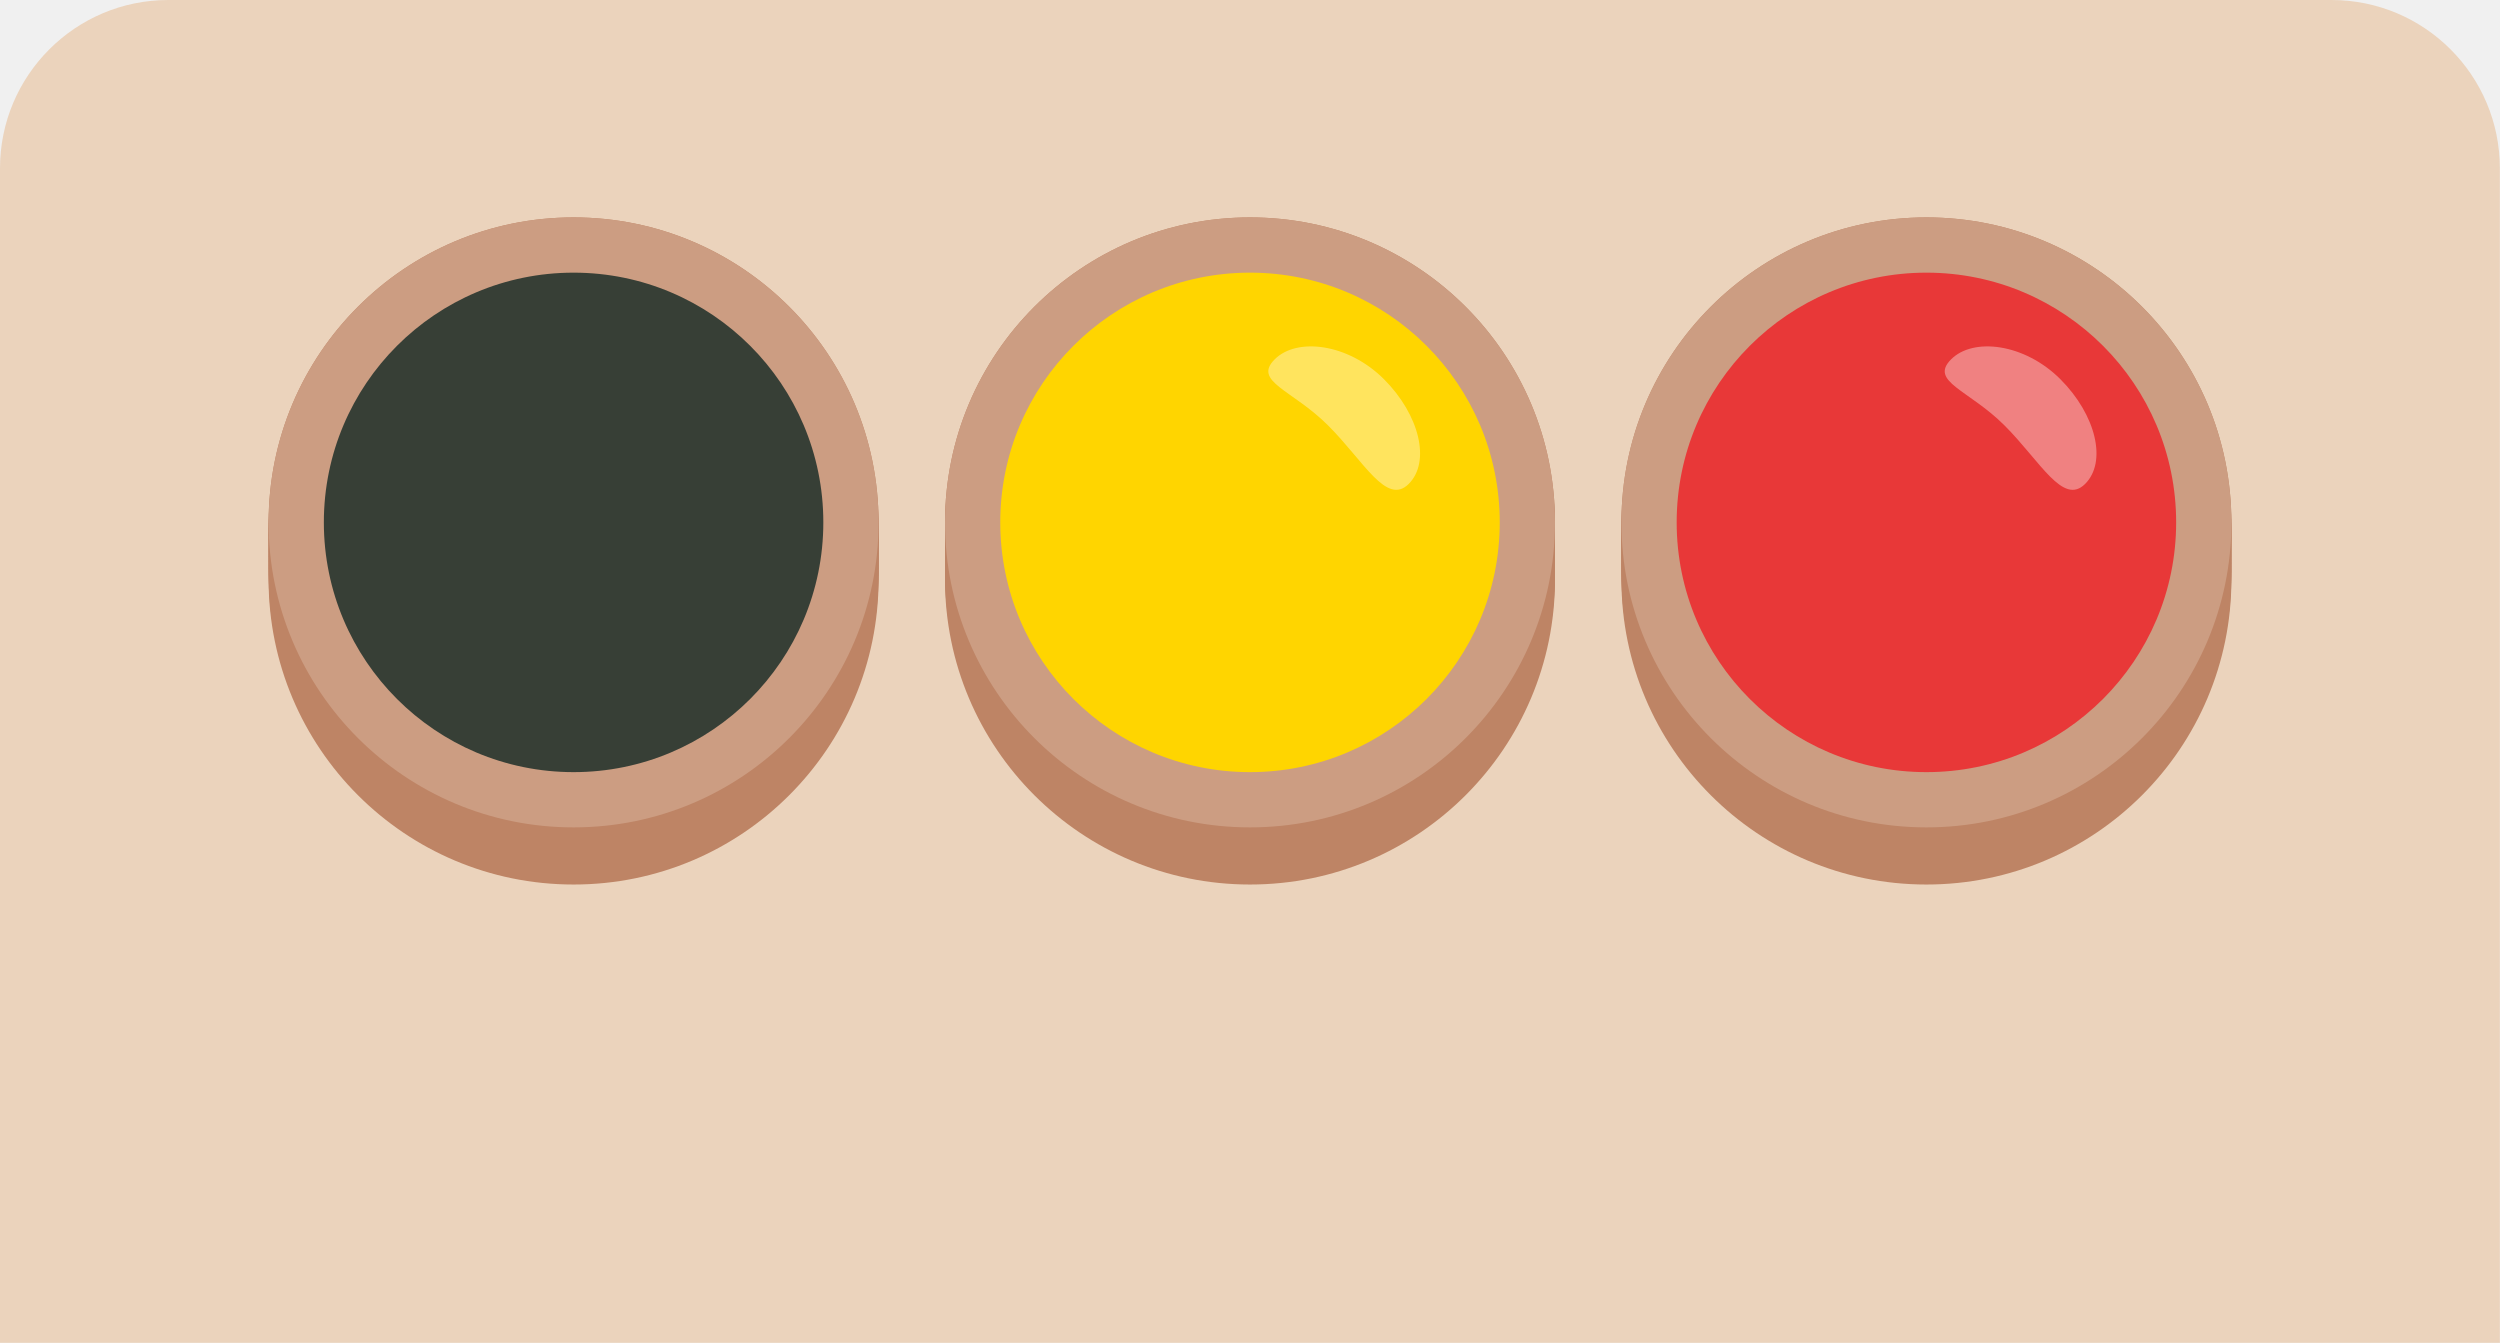
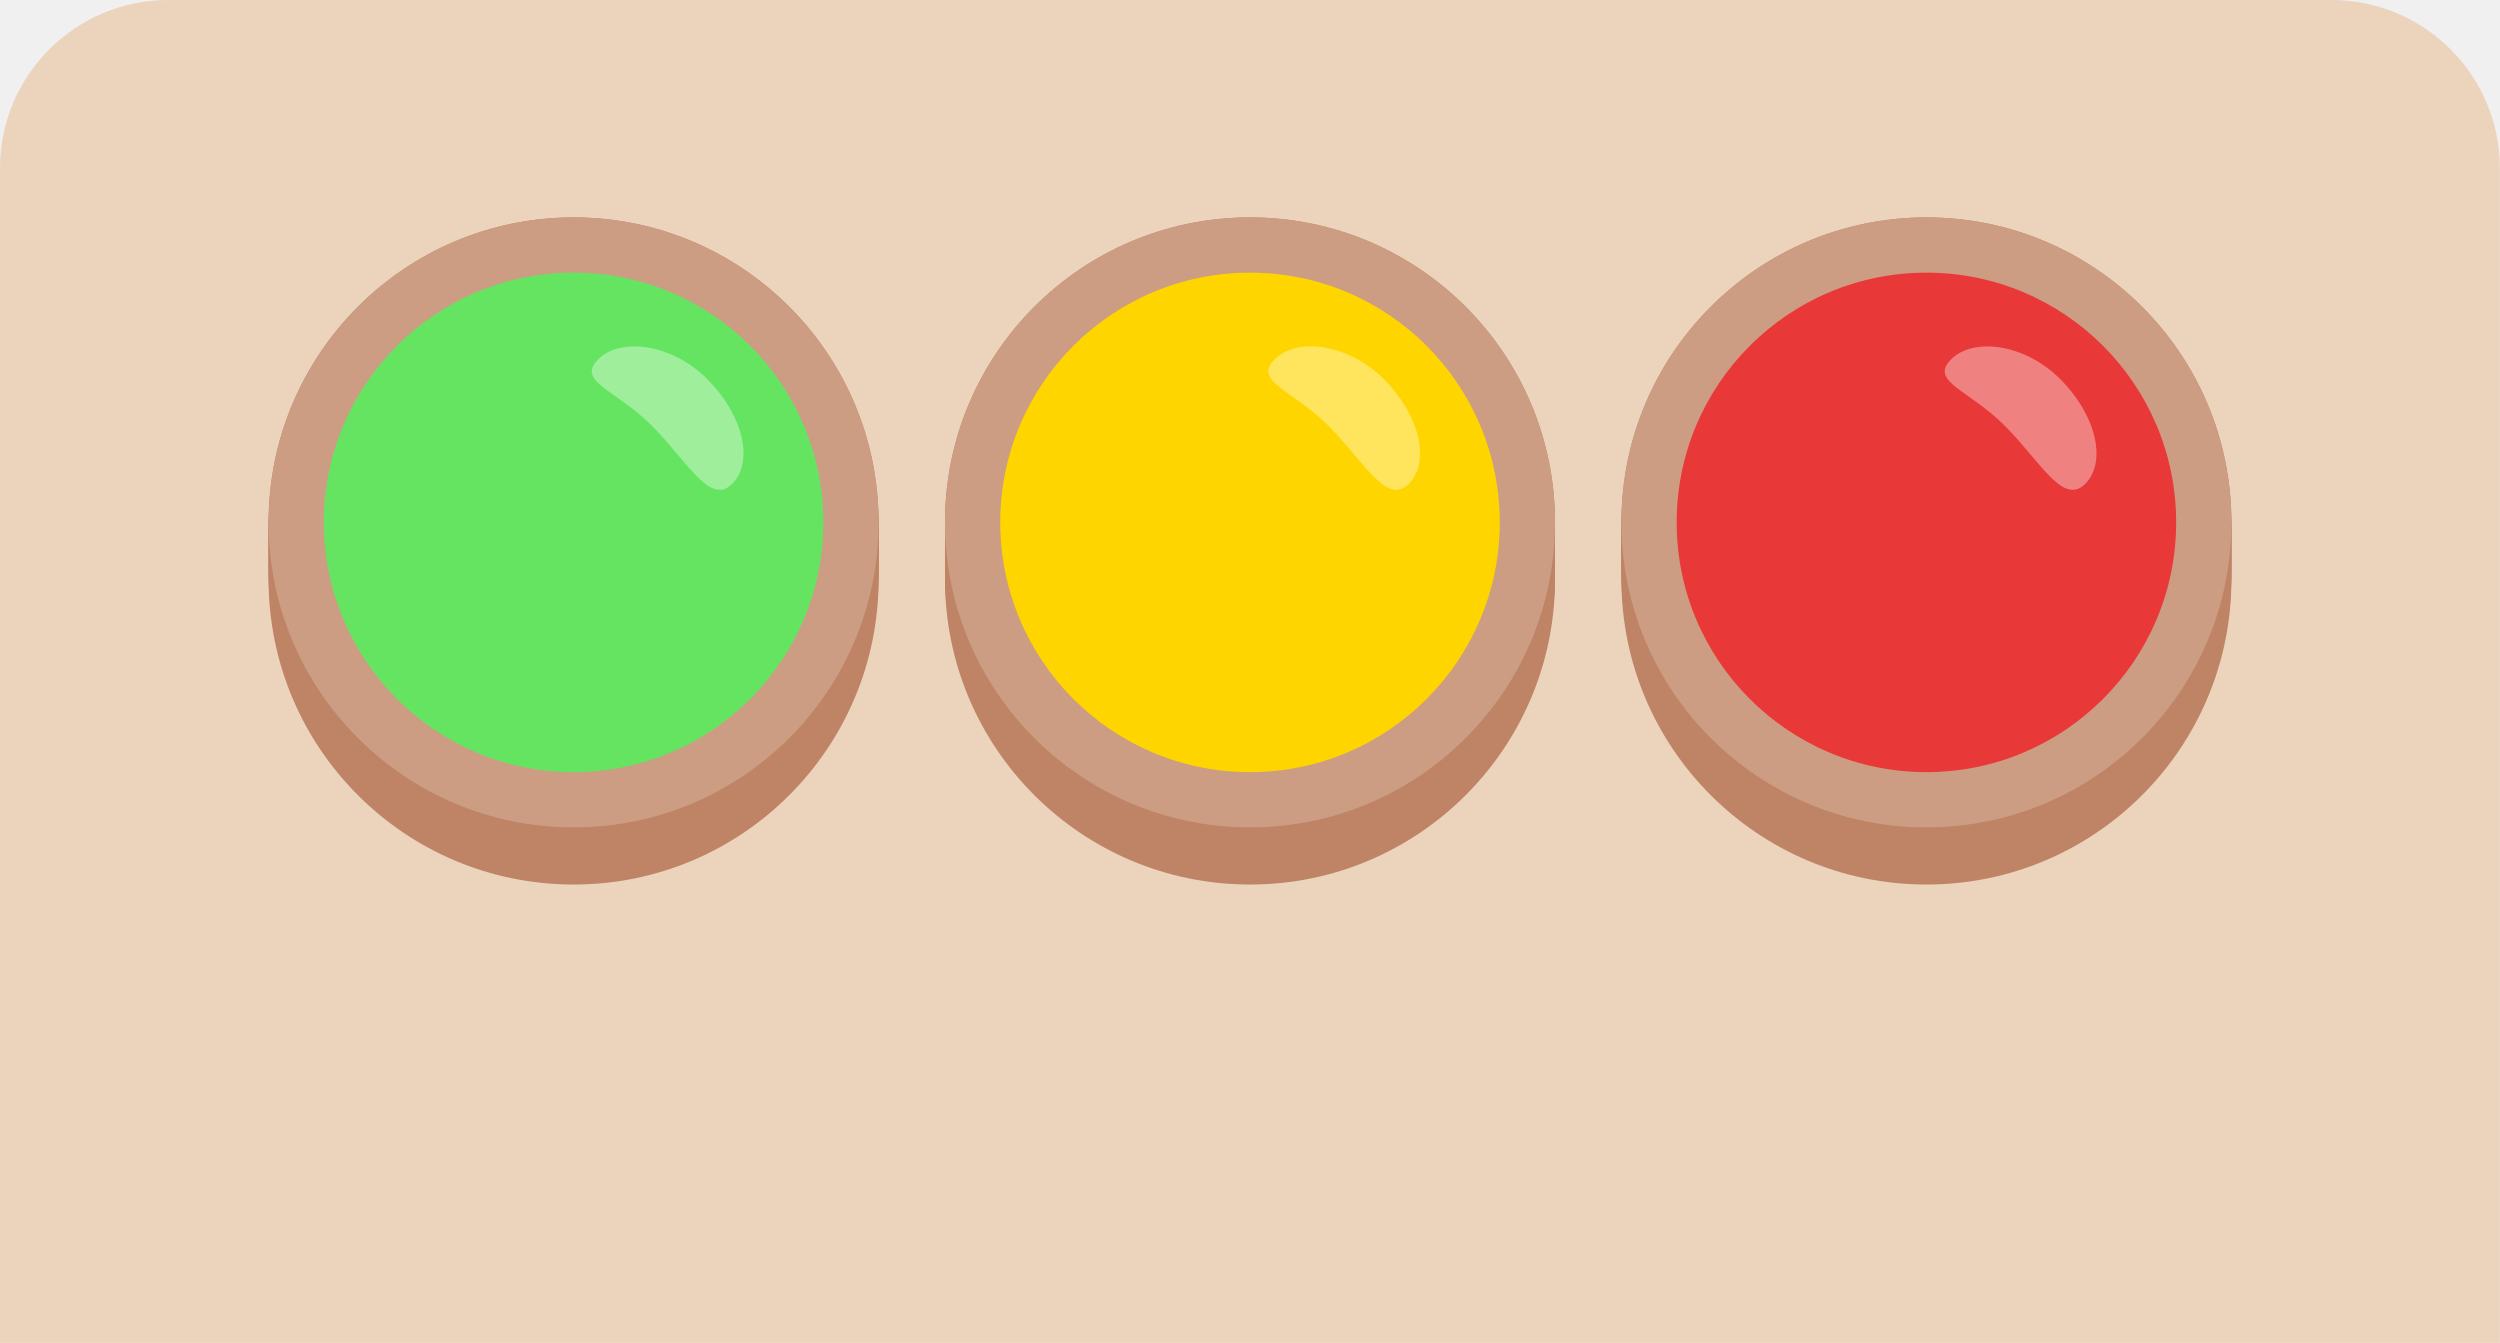
<svg xmlns="http://www.w3.org/2000/svg" id="Layer_2" data-name="Layer 2" viewBox="0 0 172.38 92.6">
  <defs>
    <style>
      .cls-1 {
        fill: #e83838;
      }

      .cls-2 {
        fill: #be8465;
      }

      .cls-3 {
+         fill: #65e462;
+       }
+ 
+       .cls-4 {
        fill: #cc9d82;
      }

-       .cls-4 {
+       .cls-5 {
        fill: #fff;
        opacity: .37;
-       }
- 
-       .cls-5 {
-         fill: #373f36;
      }

      .cls-6 {
        fill: #ebd3bc;
      }

      .cls-7 {
        fill: #ffd500;
      }
    </style>
  </defs>
-   <g id="traffic_2" data-name="traffic 2">
+   <g id="traffic_3" data-name="traffic 3">
    <path class="cls-6" d="M11.61,0h149.15c6.41,0,11.61,5.2,11.61,11.61v80.98H0V11.61C0,5.2,5.2,0,11.61,0Z" />
    <g>
      <g>
        <circle class="cls-2" cx="39.55" cy="39.96" r="21.03" />
        <circle class="cls-2" cx="39.55" cy="39.6" r="21.03" />
        <circle class="cls-2" cx="39.55" cy="39.24" r="21.03" />
        <circle class="cls-2" cx="39.55" cy="38.88" r="21.03" />
        <circle class="cls-2" cx="39.55" cy="38.52" r="21.03" />
        <circle class="cls-2" cx="39.55" cy="38.17" r="21.03" />
        <circle class="cls-2" cx="39.55" cy="37.81" r="21.03" />
        <circle class="cls-2" cx="39.55" cy="37.45" r="21.03" />
        <circle class="cls-2" cx="39.55" cy="37.09" r="21.03" />
        <circle class="cls-2" cx="39.55" cy="36.74" r="21.03" />
        <circle class="cls-2" cx="39.55" cy="36.38" r="21.03" />
        <circle class="cls-2" cx="39.55" cy="36.02" r="21.03" />
      </g>
-       <circle class="cls-3" cx="39.55" cy="36.02" r="21.03" />
-       <circle class="cls-5" cx="39.55" cy="36.02" r="17.22" />
+       <circle class="cls-4" cx="39.55" cy="36.02" r="21.03" />
+       <circle class="cls-3" cx="39.55" cy="36.02" r="17.22" />
+       <path class="cls-5" d="M48.77,26.14c2.47,2.47,3.24,5.71,1.71,7.23s-3.08-1.56-5.55-4.03c-2.47-2.47-5.21-3.03-3.69-4.56s5.05-1.11,7.53,1.36Z" />
    </g>
    <g>
      <g>
        <circle class="cls-2" cx="86.19" cy="39.96" r="21.03" />
        <circle class="cls-2" cx="86.19" cy="39.6" r="21.03" />
        <circle class="cls-2" cx="86.19" cy="39.24" r="21.03" />
        <circle class="cls-2" cx="86.19" cy="38.88" r="21.03" />
        <circle class="cls-2" cx="86.19" cy="38.52" r="21.03" />
        <circle class="cls-2" cx="86.19" cy="38.17" r="21.03" />
        <circle class="cls-2" cx="86.19" cy="37.81" r="21.03" />
        <circle class="cls-2" cx="86.19" cy="37.45" r="21.03" />
        <circle class="cls-2" cx="86.19" cy="37.09" r="21.03" />
        <circle class="cls-2" cx="86.19" cy="36.74" r="21.03" />
        <circle class="cls-2" cx="86.19" cy="36.38" r="21.03" />
        <circle class="cls-2" cx="86.19" cy="36.02" r="21.03" />
      </g>
-       <circle class="cls-3" cx="86.19" cy="36.02" r="21.03" />
+       <circle class="cls-4" cx="86.19" cy="36.02" r="21.03" />
      <circle class="cls-7" cx="86.19" cy="36.02" r="17.22" />
-       <path class="cls-4" d="M95.42,26.14c2.47,2.47,3.24,5.71,1.71,7.23s-3.08-1.56-5.55-4.03c-2.47-2.47-5.21-3.03-3.69-4.56s5.05-1.11,7.53,1.36Z" />
+       <path class="cls-5" d="M95.42,26.14c2.47,2.47,3.24,5.71,1.71,7.23s-3.08-1.56-5.55-4.03c-2.47-2.47-5.21-3.03-3.69-4.56s5.05-1.11,7.53,1.36Z" />
    </g>
    <g>
      <g>
        <circle class="cls-2" cx="132.83" cy="39.96" r="21.03" />
        <circle class="cls-2" cx="132.83" cy="39.6" r="21.03" />
        <circle class="cls-2" cx="132.83" cy="39.24" r="21.03" />
        <circle class="cls-2" cx="132.83" cy="38.88" r="21.03" />
        <circle class="cls-2" cx="132.83" cy="38.52" r="21.03" />
        <circle class="cls-2" cx="132.83" cy="38.17" r="21.03" />
        <circle class="cls-2" cx="132.83" cy="37.81" r="21.03" />
        <circle class="cls-2" cx="132.83" cy="37.45" r="21.03" />
        <circle class="cls-2" cx="132.83" cy="37.09" r="21.03" />
        <circle class="cls-2" cx="132.83" cy="36.74" r="21.03" />
        <circle class="cls-2" cx="132.83" cy="36.38" r="21.03" />
        <circle class="cls-2" cx="132.83" cy="36.02" r="21.03" />
      </g>
-       <circle class="cls-3" cx="132.83" cy="36.02" r="21.03" />
+       <circle class="cls-4" cx="132.83" cy="36.02" r="21.03" />
      <circle class="cls-1" cx="132.83" cy="36.02" r="17.22" />
-       <path class="cls-4" d="M142.06,26.14c2.47,2.47,3.24,5.71,1.71,7.23s-3.08-1.56-5.55-4.03c-2.47-2.47-5.21-3.03-3.69-4.56s5.05-1.11,7.53,1.36Z" />
+       <path class="cls-5" d="M142.06,26.14c2.47,2.47,3.24,5.71,1.71,7.23s-3.08-1.56-5.55-4.03c-2.47-2.47-5.21-3.03-3.69-4.56s5.05-1.11,7.53,1.36Z" />
    </g>
  </g>
</svg>
